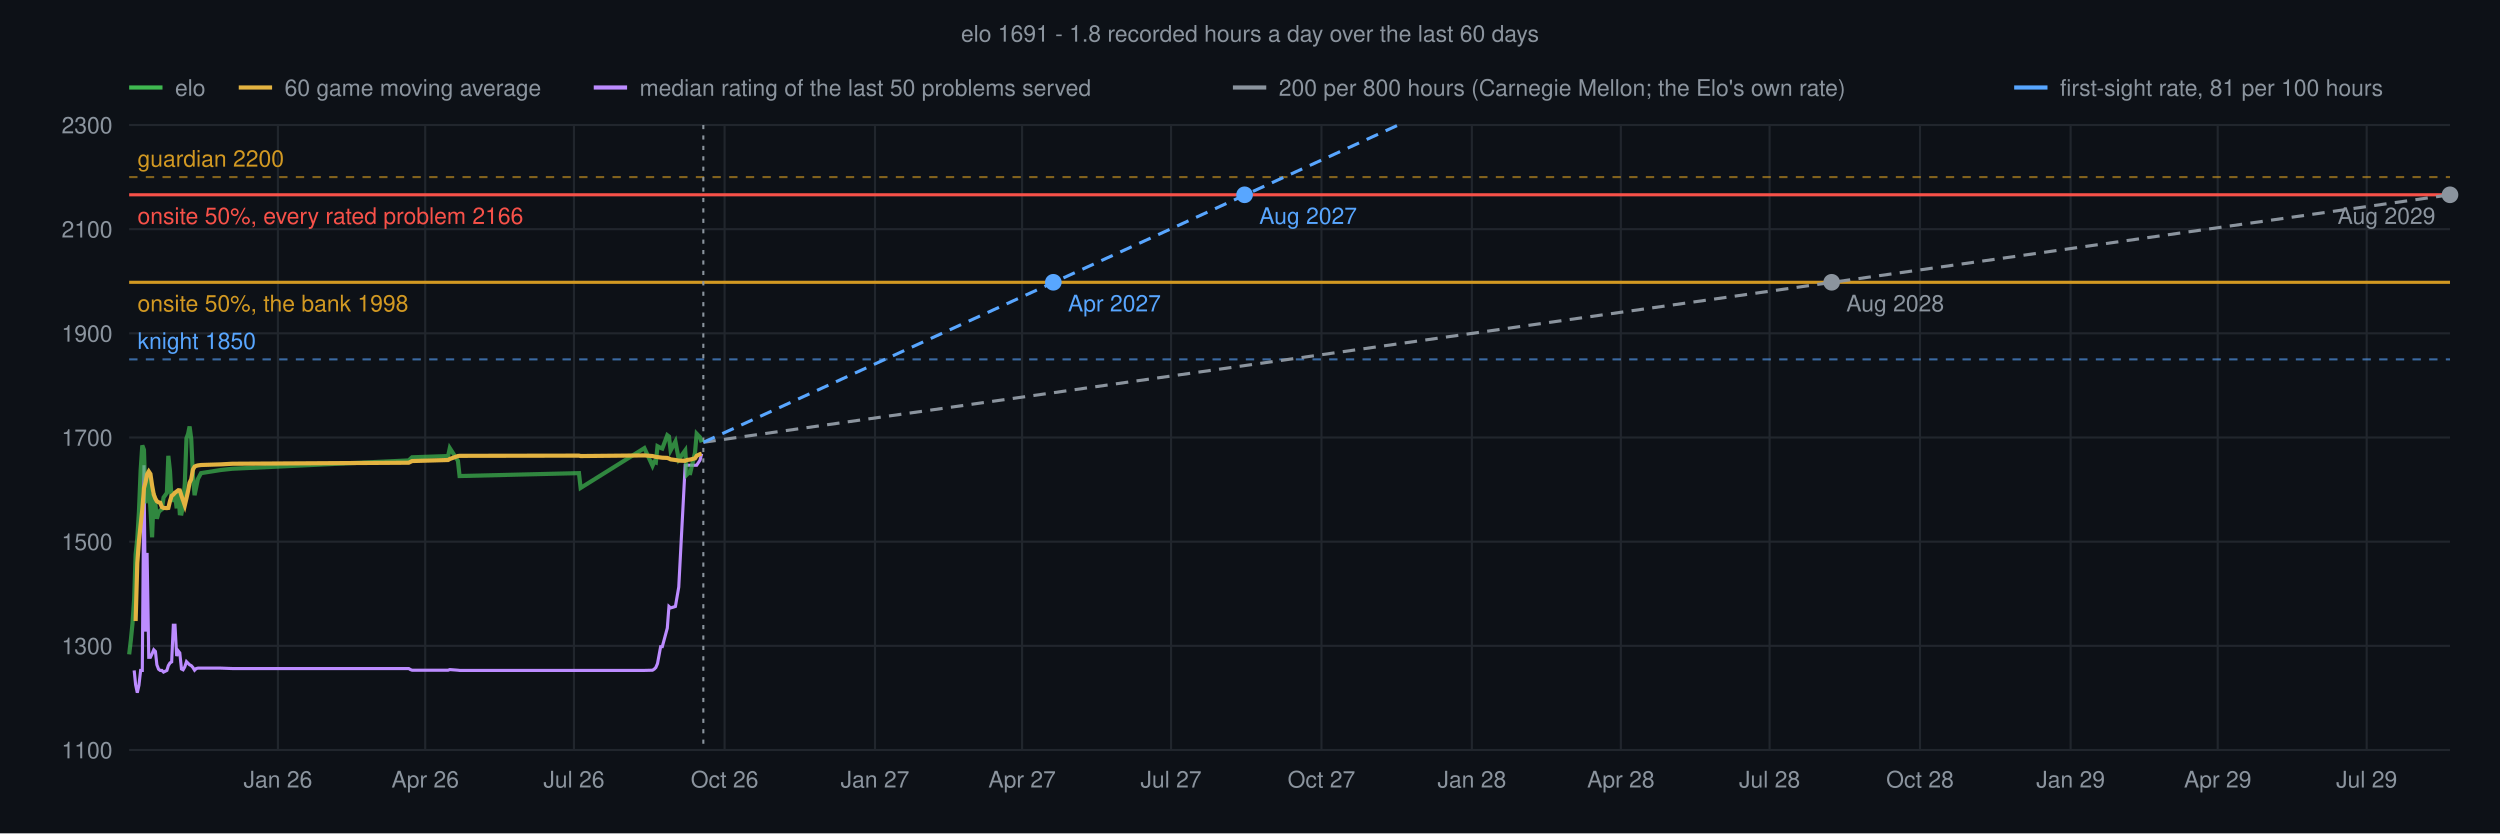
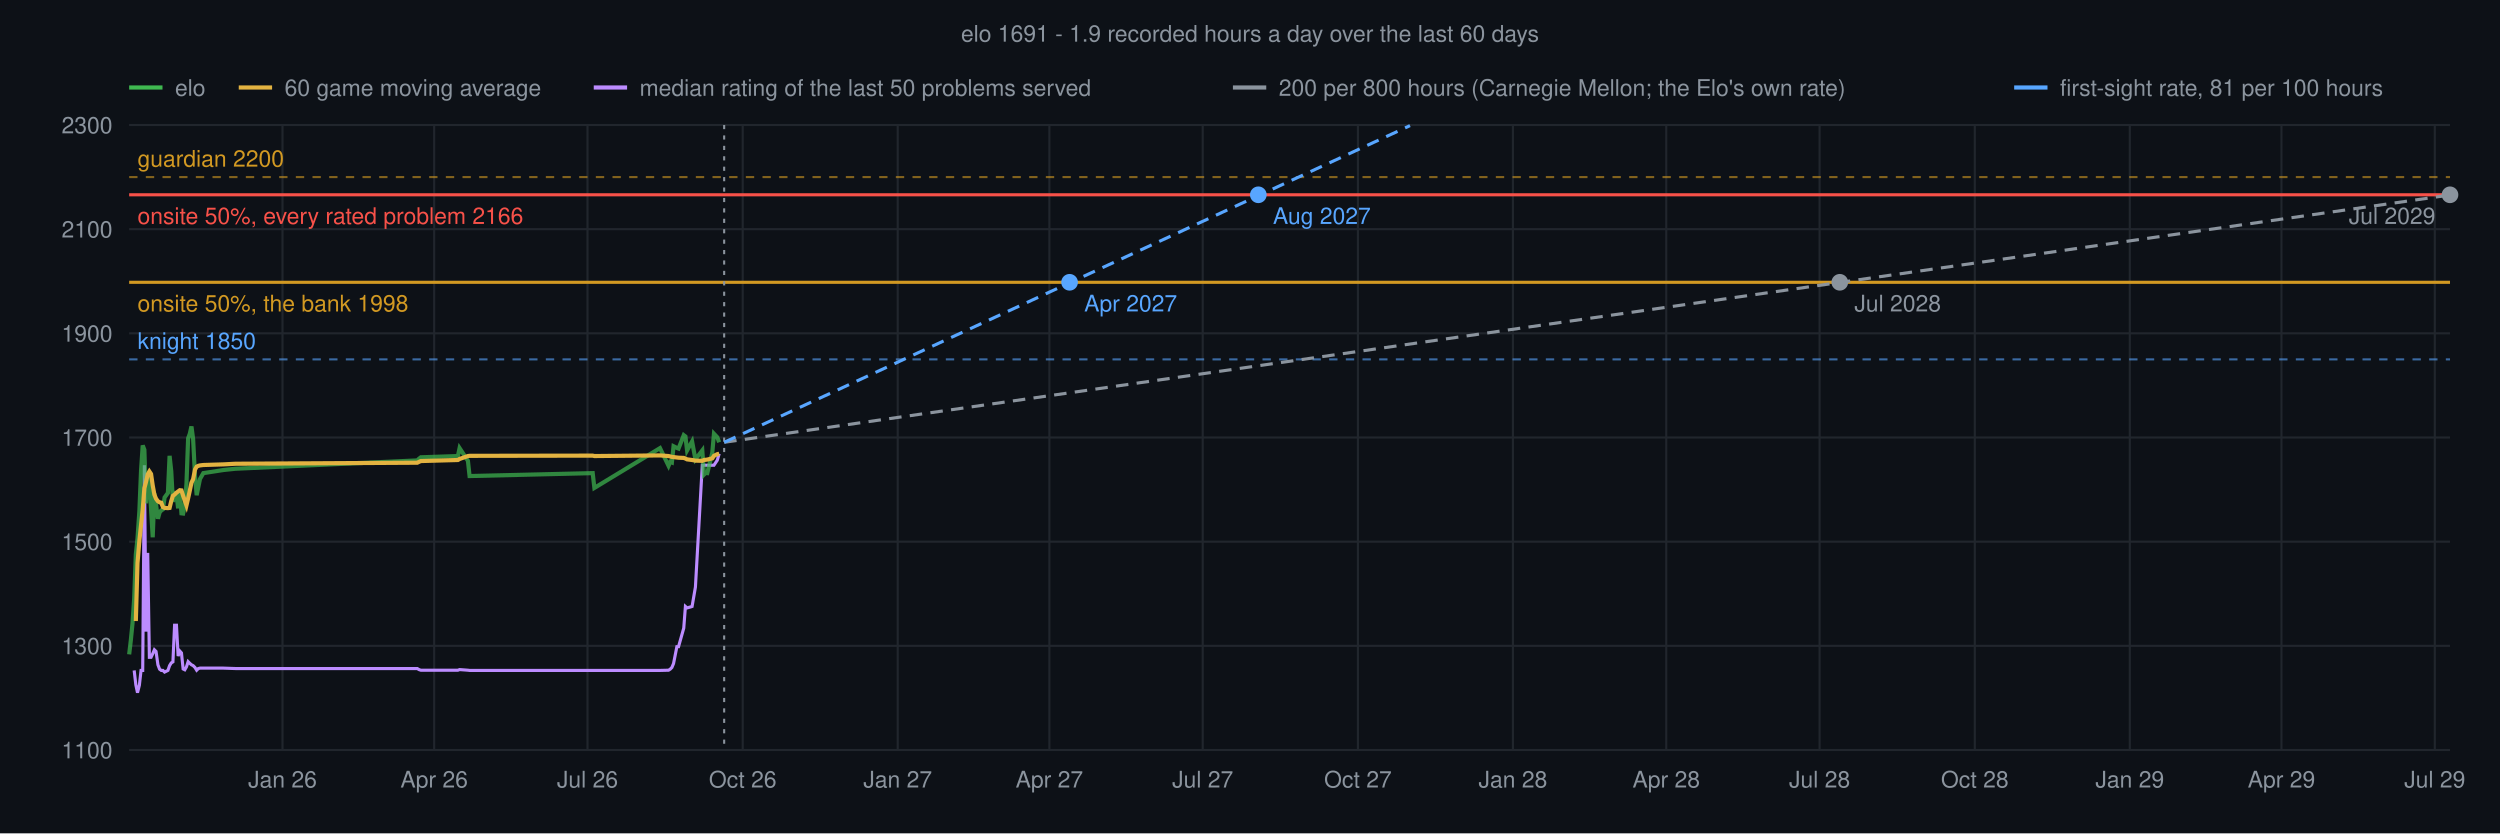
<svg xmlns="http://www.w3.org/2000/svg" viewBox="0 0 1200 400" font-family="Helvetica,sans-serif">
  <rect width="1200" height="400" fill="#0d1117" />
-   <text x="600" y="20" text-anchor="middle" font-size="11" fill="#8b949e">elo 1691 - 1.8 recorded hours a day over the last 60 days</text>
+   <text x="600" y="20" text-anchor="middle" font-size="11" fill="#8b949e">elo 1691 - 1.9 recorded hours a day over the last 60 days</text>
  <line x1="62" y1="360.0" x2="1176" y2="360.0" stroke="#21262d" stroke-width="1" />
  <text x="54" y="364.0" text-anchor="end" font-size="11" fill="#8b949e">1100</text>
  <line x1="62" y1="310.0" x2="1176" y2="310.0" stroke="#21262d" stroke-width="1" />
  <text x="54" y="314.0" text-anchor="end" font-size="11" fill="#8b949e">1300</text>
  <line x1="62" y1="260.0" x2="1176" y2="260.0" stroke="#21262d" stroke-width="1" />
  <text x="54" y="264.0" text-anchor="end" font-size="11" fill="#8b949e">1500</text>
  <line x1="62" y1="210.0" x2="1176" y2="210.0" stroke="#21262d" stroke-width="1" />
  <text x="54" y="214.0" text-anchor="end" font-size="11" fill="#8b949e">1700</text>
  <line x1="62" y1="160.0" x2="1176" y2="160.0" stroke="#21262d" stroke-width="1" />
  <text x="54" y="164.0" text-anchor="end" font-size="11" fill="#8b949e">1900</text>
  <line x1="62" y1="110.0" x2="1176" y2="110.0" stroke="#21262d" stroke-width="1" />
  <text x="54" y="114.0" text-anchor="end" font-size="11" fill="#8b949e">2100</text>
  <line x1="62" y1="60.0" x2="1176" y2="60.0" stroke="#21262d" stroke-width="1" />
  <text x="54" y="64.0" text-anchor="end" font-size="11" fill="#8b949e">2300</text>
-   <line x1="133.4" y1="60" x2="133.4" y2="360" stroke="#21262d" stroke-width="1" />
-   <text x="133.4" y="378" text-anchor="middle" font-size="11" fill="#8b949e">Jan 26</text>
-   <line x1="204.1" y1="60" x2="204.1" y2="360" stroke="#21262d" stroke-width="1" />
-   <text x="204.1" y="378" text-anchor="middle" font-size="11" fill="#8b949e">Apr 26</text>
-   <line x1="275.5" y1="60" x2="275.5" y2="360" stroke="#21262d" stroke-width="1" />
-   <text x="275.5" y="378" text-anchor="middle" font-size="11" fill="#8b949e">Jul 26</text>
-   <line x1="347.8" y1="60" x2="347.8" y2="360" stroke="#21262d" stroke-width="1" />
-   <text x="347.8" y="378" text-anchor="middle" font-size="11" fill="#8b949e">Oct 26</text>
-   <line x1="420.0" y1="60" x2="420.0" y2="360" stroke="#21262d" stroke-width="1" />
-   <text x="420.0" y="378" text-anchor="middle" font-size="11" fill="#8b949e">Jan 27</text>
-   <line x1="490.6" y1="60" x2="490.6" y2="360" stroke="#21262d" stroke-width="1" />
-   <text x="490.6" y="378" text-anchor="middle" font-size="11" fill="#8b949e">Apr 27</text>
-   <line x1="562.1" y1="60" x2="562.1" y2="360" stroke="#21262d" stroke-width="1" />
-   <text x="562.1" y="378" text-anchor="middle" font-size="11" fill="#8b949e">Jul 27</text>
-   <line x1="634.3" y1="60" x2="634.3" y2="360" stroke="#21262d" stroke-width="1" />
-   <text x="634.3" y="378" text-anchor="middle" font-size="11" fill="#8b949e">Oct 27</text>
-   <line x1="706.5" y1="60" x2="706.5" y2="360" stroke="#21262d" stroke-width="1" />
-   <text x="706.5" y="378" text-anchor="middle" font-size="11" fill="#8b949e">Jan 28</text>
-   <line x1="778.0" y1="60" x2="778.0" y2="360" stroke="#21262d" stroke-width="1" />
-   <text x="778.0" y="378" text-anchor="middle" font-size="11" fill="#8b949e">Apr 28</text>
-   <line x1="849.4" y1="60" x2="849.4" y2="360" stroke="#21262d" stroke-width="1" />
-   <text x="849.4" y="378" text-anchor="middle" font-size="11" fill="#8b949e">Jul 28</text>
-   <line x1="921.6" y1="60" x2="921.6" y2="360" stroke="#21262d" stroke-width="1" />
-   <text x="921.6" y="378" text-anchor="middle" font-size="11" fill="#8b949e">Oct 28</text>
-   <line x1="993.9" y1="60" x2="993.9" y2="360" stroke="#21262d" stroke-width="1" />
-   <text x="993.9" y="378" text-anchor="middle" font-size="11" fill="#8b949e">Jan 29</text>
-   <line x1="1064.5" y1="60" x2="1064.5" y2="360" stroke="#21262d" stroke-width="1" />
-   <text x="1064.5" y="378" text-anchor="middle" font-size="11" fill="#8b949e">Apr 29</text>
-   <line x1="1136.0" y1="60" x2="1136.0" y2="360" stroke="#21262d" stroke-width="1" />
-   <text x="1136.0" y="378" text-anchor="middle" font-size="11" fill="#8b949e">Jul 29</text>
+   <line x1="135.6" y1="60" x2="135.6" y2="360" stroke="#21262d" stroke-width="1" />
+   <text x="135.6" y="378" text-anchor="middle" font-size="11" fill="#8b949e">Jan 26</text>
+   <line x1="208.4" y1="60" x2="208.4" y2="360" stroke="#21262d" stroke-width="1" />
+   <text x="208.4" y="378" text-anchor="middle" font-size="11" fill="#8b949e">Apr 26</text>
+   <line x1="282.0" y1="60" x2="282.0" y2="360" stroke="#21262d" stroke-width="1" />
+   <text x="282.0" y="378" text-anchor="middle" font-size="11" fill="#8b949e">Jul 26</text>
+   <line x1="356.5" y1="60" x2="356.5" y2="360" stroke="#21262d" stroke-width="1" />
+   <text x="356.5" y="378" text-anchor="middle" font-size="11" fill="#8b949e">Oct 26</text>
+   <line x1="430.9" y1="60" x2="430.9" y2="360" stroke="#21262d" stroke-width="1" />
+   <text x="430.9" y="378" text-anchor="middle" font-size="11" fill="#8b949e">Jan 27</text>
+   <line x1="503.7" y1="60" x2="503.7" y2="360" stroke="#21262d" stroke-width="1" />
+   <text x="503.7" y="378" text-anchor="middle" font-size="11" fill="#8b949e">Apr 27</text>
+   <line x1="577.3" y1="60" x2="577.3" y2="360" stroke="#21262d" stroke-width="1" />
+   <text x="577.3" y="378" text-anchor="middle" font-size="11" fill="#8b949e">Jul 27</text>
+   <line x1="651.8" y1="60" x2="651.8" y2="360" stroke="#21262d" stroke-width="1" />
+   <text x="651.8" y="378" text-anchor="middle" font-size="11" fill="#8b949e">Oct 27</text>
+   <line x1="726.2" y1="60" x2="726.2" y2="360" stroke="#21262d" stroke-width="1" />
+   <text x="726.2" y="378" text-anchor="middle" font-size="11" fill="#8b949e">Jan 28</text>
+   <line x1="799.8" y1="60" x2="799.8" y2="360" stroke="#21262d" stroke-width="1" />
+   <text x="799.8" y="378" text-anchor="middle" font-size="11" fill="#8b949e">Apr 28</text>
+   <line x1="873.4" y1="60" x2="873.4" y2="360" stroke="#21262d" stroke-width="1" />
+   <text x="873.4" y="378" text-anchor="middle" font-size="11" fill="#8b949e">Jul 28</text>
+   <line x1="947.9" y1="60" x2="947.9" y2="360" stroke="#21262d" stroke-width="1" />
+   <text x="947.9" y="378" text-anchor="middle" font-size="11" fill="#8b949e">Oct 28</text>
+   <line x1="1022.3" y1="60" x2="1022.3" y2="360" stroke="#21262d" stroke-width="1" />
+   <text x="1022.3" y="378" text-anchor="middle" font-size="11" fill="#8b949e">Jan 29</text>
+   <line x1="1095.1" y1="60" x2="1095.1" y2="360" stroke="#21262d" stroke-width="1" />
+   <text x="1095.1" y="378" text-anchor="middle" font-size="11" fill="#8b949e">Apr 29</text>
+   <line x1="1168.7" y1="60" x2="1168.7" y2="360" stroke="#21262d" stroke-width="1" />
+   <text x="1168.7" y="378" text-anchor="middle" font-size="11" fill="#8b949e">Jul 29</text>
  <line x1="62" y1="85.0" x2="1176" y2="85.0" stroke="#d29922" stroke-width="1" stroke-dasharray="4 4" stroke-opacity="0.6" />
  <text x="66" y="80.0" font-size="11" fill="#d29922">guardian 2200</text>
  <line x1="62" y1="172.5" x2="1176" y2="172.5" stroke="#58a6ff" stroke-width="1" stroke-dasharray="4 4" stroke-opacity="0.6" />
  <text x="66" y="167.5" font-size="11" fill="#58a6ff">knight 1850</text>
  <line x1="62" y1="135.5" x2="1176" y2="135.5" stroke="#d29922" stroke-width="1.5" />
  <text x="66" y="149.5" font-size="11" fill="#d29922">onsite 50%, the bank 1998</text>
  <line x1="62" y1="93.5" x2="1176" y2="93.5" stroke="#f85149" stroke-width="1.5" />
  <text x="66" y="107.5" font-size="11" fill="#f85149">onsite 50%, every rated problem 2166</text>
-   <line x1="337.6" y1="60" x2="337.6" y2="360" stroke="#8b949e" stroke-width="1" stroke-dasharray="2 3" />
-   <line x1="337.6" y1="212.3" x2="1176.0" y2="93.5" stroke="#8b949e" stroke-width="1.5" stroke-dasharray="6 4" />
-   <circle cx="879.2" cy="135.5" r="4" fill="#8b949e" />
-   <text x="886.2" y="149.5" text-anchor="start" font-size="11" fill="#8b949e">Aug 2028</text>
+   <line x1="347.6" y1="60" x2="347.6" y2="360" stroke="#8b949e" stroke-width="1" stroke-dasharray="2 3" />
+   <line x1="347.6" y1="212.3" x2="1176.0" y2="93.6" stroke="#8b949e" stroke-width="1.5" stroke-dasharray="6 4" />
+   <circle cx="883.1" cy="135.5" r="4" fill="#8b949e" />
+   <text x="890.1" y="149.5" text-anchor="start" font-size="11" fill="#8b949e">Jul 2028</text>
  <circle cx="1176.0" cy="93.5" r="4" fill="#8b949e" />
-   <text x="1169.0" y="107.5" text-anchor="end" font-size="11" fill="#8b949e">Aug 2029</text>
-   <line x1="337.6" y1="212.3" x2="671.2" y2="60.0" stroke="#58a6ff" stroke-width="1.5" stroke-dasharray="6 4" />
-   <circle cx="505.6" cy="135.5" r="4" fill="#58a6ff" />
-   <text x="512.6" y="149.5" text-anchor="start" font-size="11" fill="#58a6ff">Apr 2027</text>
-   <circle cx="597.4" cy="93.5" r="4" fill="#58a6ff" />
-   <text x="604.4" y="107.5" text-anchor="start" font-size="11" fill="#58a6ff">Aug 2027</text>
-   <polyline points="64.4,321.8 65.1,328.7 65.9,332.5 66.7,328.9 67.5,321.8 68.3,321.8 69.1,223.3 69.9,303.2 70.6,265.4 71.4,315.5 72.2,315.5 73.0,313.8 73.8,311.9 74.6,312.7 75.3,319.1 76.1,321.2 76.9,321.8 77.7,321.8 78.5,322.6 80.1,321.8 80.8,319.5 81.6,318.2 82.4,317.7 83.2,300.1 84.0,300.1 84.8,314.9 85.6,312.5 86.3,313.4 87.1,321.1 87.9,321.5 88.7,320.1 89.5,317.6 90.3,318.4 91.0,319.1 91.8,319.5 92.6,320.4 93.4,321.7 94.2,320.9 95.0,320.7 96.5,320.7 106.0,320.7 111.5,320.9 196.2,320.9 197.0,321.4 197.8,321.7 215.1,321.7 215.9,321.4 219.8,321.7 220.6,321.8 277.9,321.8 278.7,321.8 309.3,321.8 313.2,321.7 314.0,321.2 314.8,320.4 315.6,318.5 317.1,310.4 317.9,310.4 320.3,301.5 321.1,291.1 321.9,291.8 324.2,291.1 325.8,281.8 328.9,223.3 329.7,223.3 330.5,223.3 331.3,223.3 333.6,223.3 334.4,223.3 336.0,220.9 336.8,217.8" fill="none" stroke="#bc8cff" stroke-width="1.5" />
-   <polyline points="62.0,314.1 62.8,307.3 63.6,299.3 64.4,287.4 65.1,266.1 65.9,258.5 66.7,245.3 67.5,225.9 68.3,213.8 69.1,215.9 69.9,241.6 70.6,227.2 71.4,231.3 72.2,244.3 73.0,257.9 73.8,236.8 74.6,242.2 75.3,249.0 76.1,246.0 76.9,245.0 77.7,244.5 78.5,238.8 80.1,236.6 80.8,218.8 81.6,226.2 82.4,240.9 83.2,236.8 84.0,237.4 84.8,244.0 85.6,235.7 86.3,246.4 87.1,246.5 87.9,242.7 88.7,232.2 89.5,210.4 90.3,208.2 91.0,204.7 91.8,210.8 92.6,228.5 93.4,237.7 94.2,233.8 95.0,229.9 96.5,227.1 106.0,225.6 111.5,225.0 196.2,221.0 197.0,220.2 197.8,219.5 215.1,218.9 215.9,215.1 219.8,221.2 220.6,228.5 277.9,227.1 278.7,234.2 309.3,215.1 313.2,223.6 314.0,221.7 314.8,222.0 315.6,214.2 317.1,215.0 317.9,215.3 320.3,208.9 321.1,209.5 321.9,216.2 324.2,211.9 325.8,220.5 328.9,216.2 329.7,227.8 330.5,227.0 331.3,227.1 333.6,217.3 334.4,208.2 336.0,209.9 336.8,212.3" fill="none" stroke="#3fb950" stroke-width="2" stroke-opacity="0.7" />
-   <polyline points="65.1,298.1 65.9,270.3 66.7,259.6 67.5,252.0 68.3,244.6 69.1,234.3 69.9,231.3 70.6,227.7 71.4,226.3 72.2,227.5 73.0,233.0 73.8,237.4 74.6,239.4 75.3,240.6 76.1,241.1 76.9,241.3 77.7,243.4 78.5,243.8 80.1,243.9 80.8,243.8 81.6,240.5 82.4,238.0 83.2,237.4 84.0,236.5 84.8,235.9 85.6,235.3 86.3,235.4 87.1,238.0 87.9,240.3 88.7,242.6 89.5,239.2 90.3,235.5 91.0,231.7 91.8,230.0 92.6,225.4 93.4,224.0 94.2,223.6 95.0,223.4 96.5,223.2 106.0,222.9 111.5,222.6 196.2,222.1 197.0,221.7 197.8,221.3 215.1,220.8 215.9,220.3 219.8,218.9 220.6,218.8 277.9,218.7 278.7,218.9 309.3,218.6 313.2,218.9 314.0,219.1 314.8,219.3 315.6,219.4 317.1,219.6 317.9,219.7 320.3,219.8 321.1,220.1 321.9,220.5 324.2,220.8 325.8,221.1 328.9,221.2 329.7,220.8 330.5,220.7 331.3,220.6 333.6,220.0 334.4,218.8 336.0,218.0 336.8,217.8" fill="none" stroke="#e3b341" stroke-width="2" />
+   <text x="1169.0" y="107.5" text-anchor="end" font-size="11" fill="#8b949e">Jul 2029</text>
+   <line x1="347.6" y1="212.3" x2="676.8" y2="60.3" stroke="#58a6ff" stroke-width="1.5" stroke-dasharray="6 4" />
+   <circle cx="513.4" cy="135.5" r="4" fill="#58a6ff" />
+   <text x="520.4" y="149.5" text-anchor="start" font-size="11" fill="#58a6ff">Apr 2027</text>
+   <circle cx="604.0" cy="93.5" r="4" fill="#58a6ff" />
+   <text x="611.0" y="107.5" text-anchor="start" font-size="11" fill="#58a6ff">Aug 2027</text>
+   <polyline points="64.4,321.8 65.2,328.7 66.0,332.5 66.9,328.9 67.7,321.8 68.5,321.8 69.3,223.3 70.1,303.2 70.9,265.4 71.7,315.5 72.5,315.5 73.3,313.8 74.1,311.9 74.9,312.7 75.8,319.1 76.6,321.2 77.4,321.8 78.2,321.8 79.0,322.6 80.6,321.8 81.4,319.5 82.2,318.2 83.0,317.7 83.8,300.1 84.7,300.1 85.5,314.9 86.3,312.5 87.1,313.4 87.9,321.1 88.7,321.5 89.5,320.1 90.3,317.6 91.1,318.4 91.9,319.1 92.7,319.5 93.6,320.4 94.4,321.7 95.2,320.9 96.0,320.7 97.6,320.7 107.3,320.7 113.0,320.9 200.3,320.9 201.1,321.4 202.0,321.7 219.8,321.7 220.6,321.4 224.6,321.7 225.4,321.8 284.5,321.8 285.3,321.8 316.8,321.8 320.9,321.7 321.7,321.2 322.5,320.4 323.3,318.5 324.9,310.4 325.7,310.4 328.2,301.5 329.0,291.1 329.8,291.8 332.2,291.1 333.8,281.8 337.1,223.3 337.9,223.3 338.7,223.3 339.5,223.3 341.9,223.3 342.7,223.3 344.3,220.9 345.2,217.8" fill="none" stroke="#bc8cff" stroke-width="1.5" />
+   <polyline points="62.0,314.1 62.8,307.3 63.6,299.3 64.4,287.4 65.2,266.1 66.0,258.5 66.9,245.3 67.7,225.9 68.5,213.8 69.3,215.9 70.1,241.6 70.9,227.2 71.7,231.3 72.5,244.3 73.3,257.9 74.1,236.8 74.9,242.2 75.8,249.0 76.6,246.0 77.4,245.0 78.2,244.5 79.0,238.8 80.6,236.6 81.4,218.8 82.2,226.2 83.0,240.9 83.8,236.8 84.7,237.4 85.5,244.0 86.3,235.7 87.1,246.4 87.9,246.5 88.7,242.7 89.5,232.2 90.3,210.4 91.1,208.2 91.9,204.7 92.7,210.8 93.6,228.5 94.4,237.7 95.2,233.8 96.0,229.9 97.6,227.1 107.3,225.6 113.0,225.0 200.3,221.0 201.1,220.2 202.0,219.5 219.8,218.9 220.6,215.1 224.6,221.2 225.4,228.5 284.5,227.1 285.3,234.2 316.8,215.1 320.9,223.6 321.7,221.7 322.5,222.0 323.3,214.2 324.9,215.0 325.7,215.3 328.2,208.9 329.0,209.5 329.8,216.2 332.2,211.9 333.8,220.5 337.1,216.2 337.9,227.8 338.7,227.0 339.5,227.1 341.9,217.3 342.7,208.2 344.3,209.9 345.2,212.3" fill="none" stroke="#3fb950" stroke-width="2" stroke-opacity="0.7" />
+   <polyline points="65.2,298.1 66.0,270.3 66.9,259.6 67.7,252.0 68.5,244.6 69.3,234.3 70.1,231.3 70.9,227.7 71.7,226.3 72.5,227.5 73.3,233.0 74.1,237.4 74.9,239.4 75.8,240.6 76.6,241.1 77.4,241.3 78.2,243.4 79.0,243.8 80.6,243.9 81.4,243.8 82.2,240.5 83.0,238.0 83.8,237.4 84.7,236.5 85.5,235.9 86.3,235.3 87.1,235.4 87.9,238.0 88.7,240.3 89.5,242.6 90.3,239.2 91.1,235.5 91.9,231.7 92.7,230.0 93.6,225.4 94.4,224.0 95.2,223.6 96.0,223.4 97.6,223.2 107.3,222.9 113.0,222.6 200.3,222.1 201.1,221.7 202.0,221.3 219.8,220.8 220.6,220.3 224.6,218.9 225.4,218.8 284.5,218.7 285.3,218.9 316.8,218.6 320.9,218.9 321.7,219.1 322.5,219.3 323.3,219.4 324.9,219.6 325.7,219.7 328.2,219.8 329.0,220.1 329.8,220.5 332.2,220.8 333.8,221.1 337.1,221.2 337.9,220.8 338.7,220.7 339.5,220.6 341.9,220.0 342.7,218.8 344.3,218.0 345.2,217.8" fill="none" stroke="#e3b341" stroke-width="2" />
  <line x1="62" y1="42" x2="78" y2="42" stroke="#3fb950" stroke-width="2" />
  <text x="84" y="46" font-size="11" fill="#8b949e">elo</text>
  <line x1="114.6" y1="42" x2="130.6" y2="42" stroke="#e3b341" stroke-width="2" />
  <text x="136.6" y="46" font-size="11" fill="#8b949e">60 game moving average</text>
  <line x1="285.0" y1="42" x2="301.0" y2="42" stroke="#bc8cff" stroke-width="2" />
  <text x="307.0" y="46" font-size="11" fill="#8b949e">median rating of the last 50 problems served</text>
  <line x1="591.8" y1="42" x2="607.8" y2="42" stroke="#8b949e" stroke-width="2" />
  <text x="613.8" y="46" font-size="11" fill="#8b949e">200 per 800 hours (Carnegie Mellon; the Elo's own rate)</text>
  <line x1="966.8" y1="42" x2="982.8" y2="42" stroke="#58a6ff" stroke-width="2" />
  <text x="988.8" y="46" font-size="11" fill="#8b949e">first-sight rate, 81 per 100 hours</text>
</svg>
